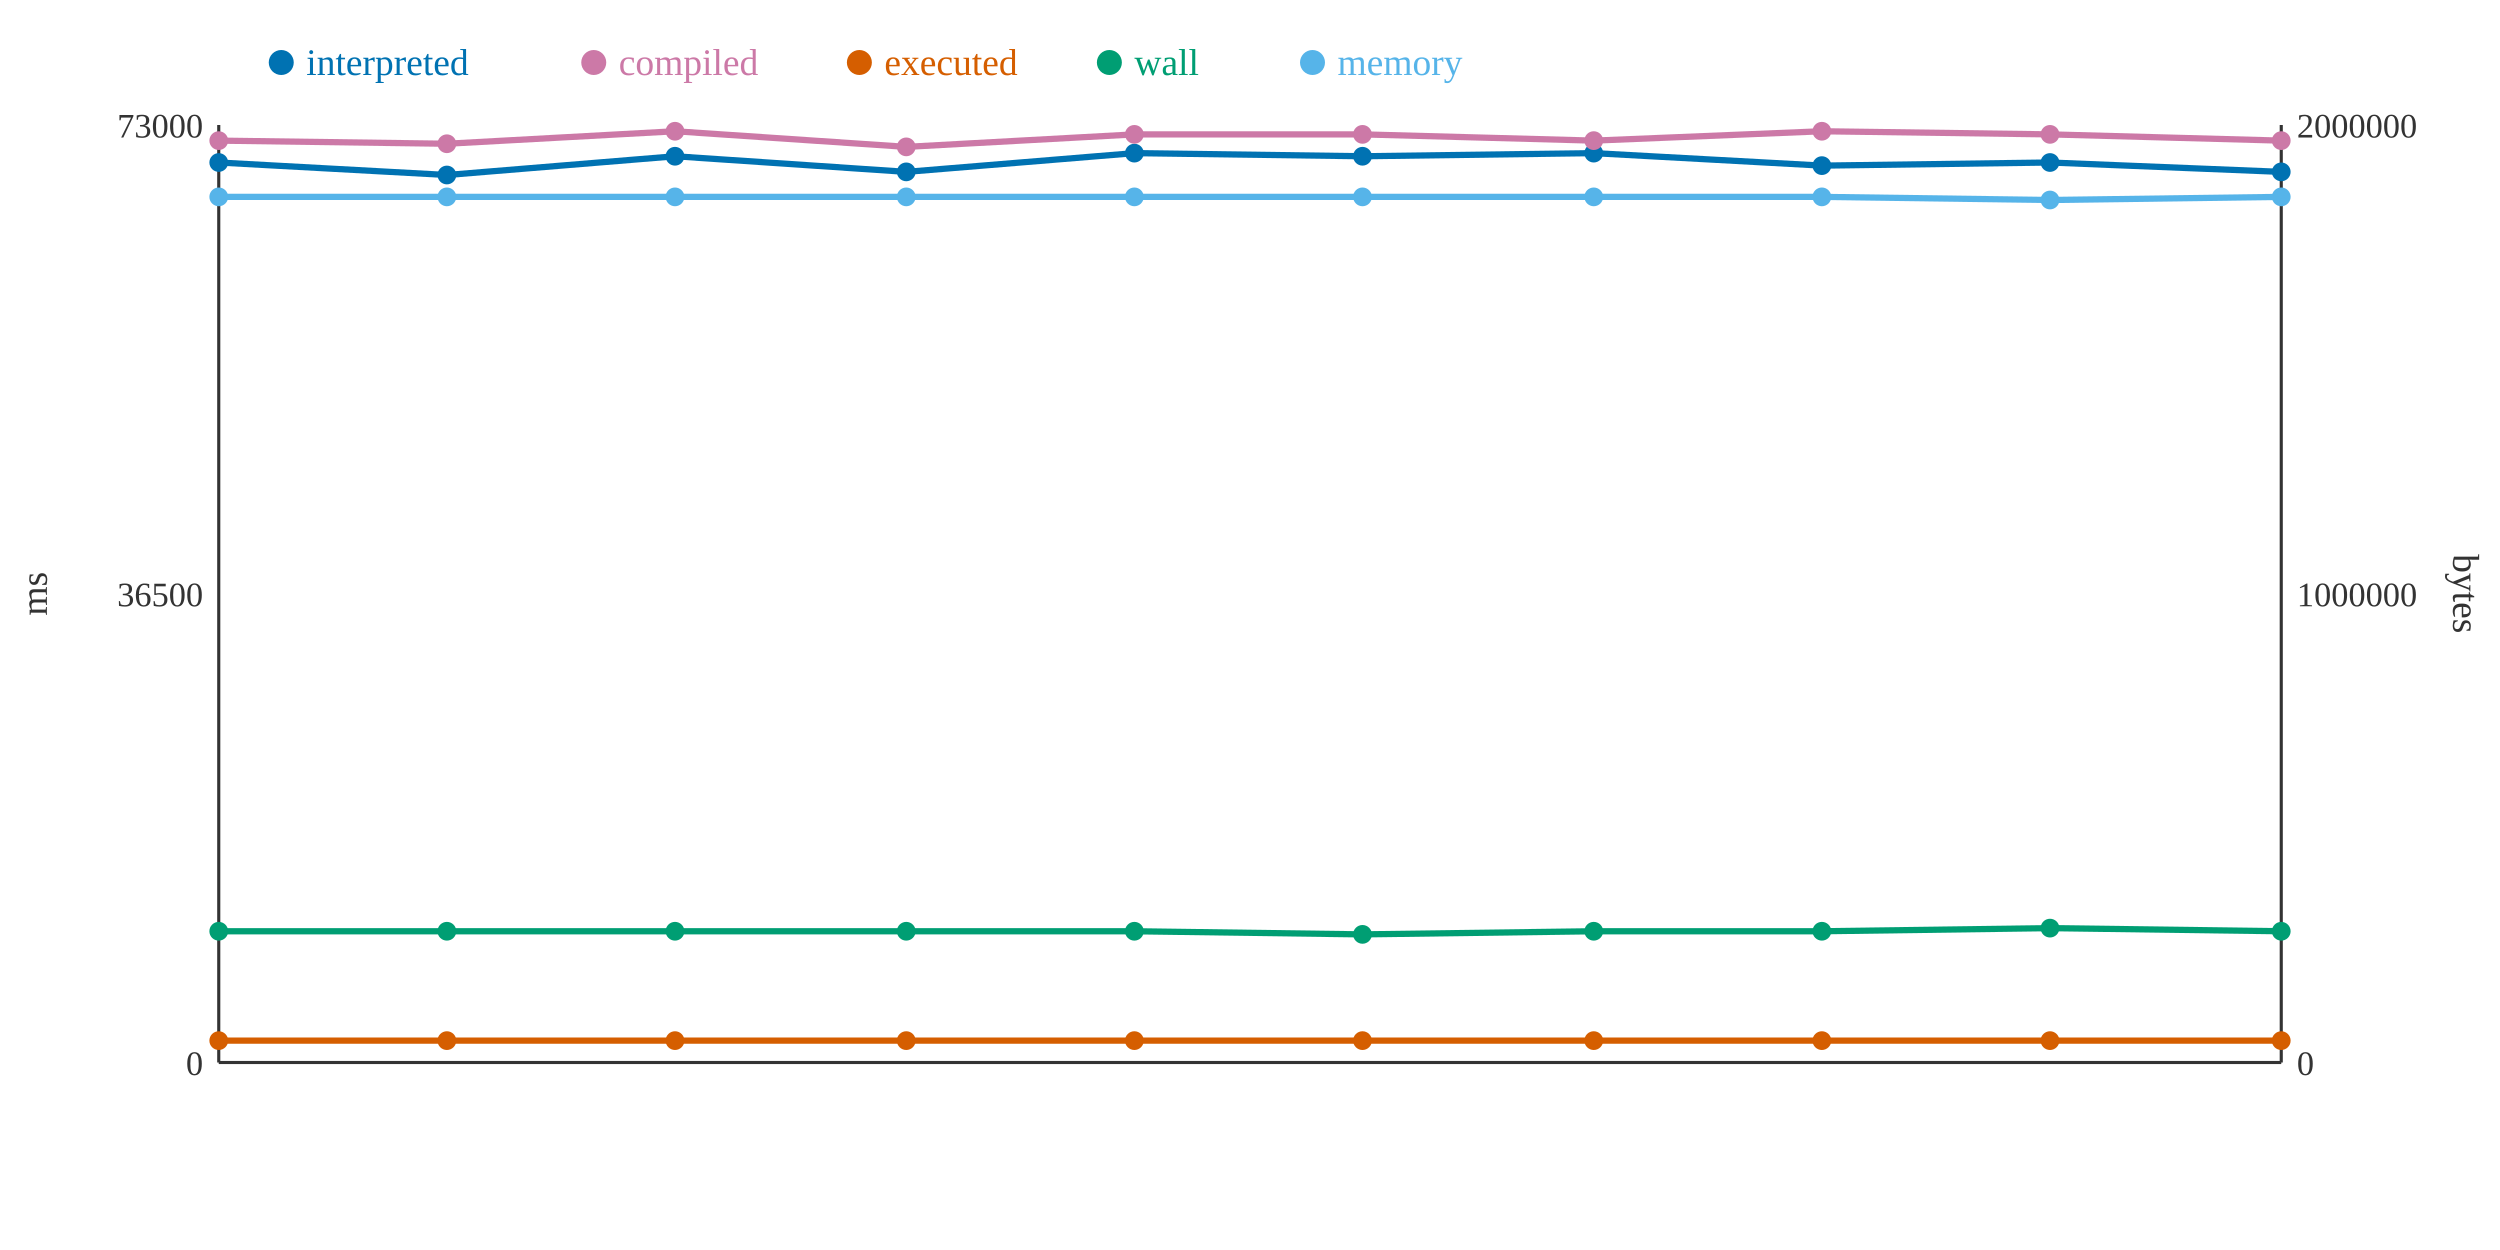
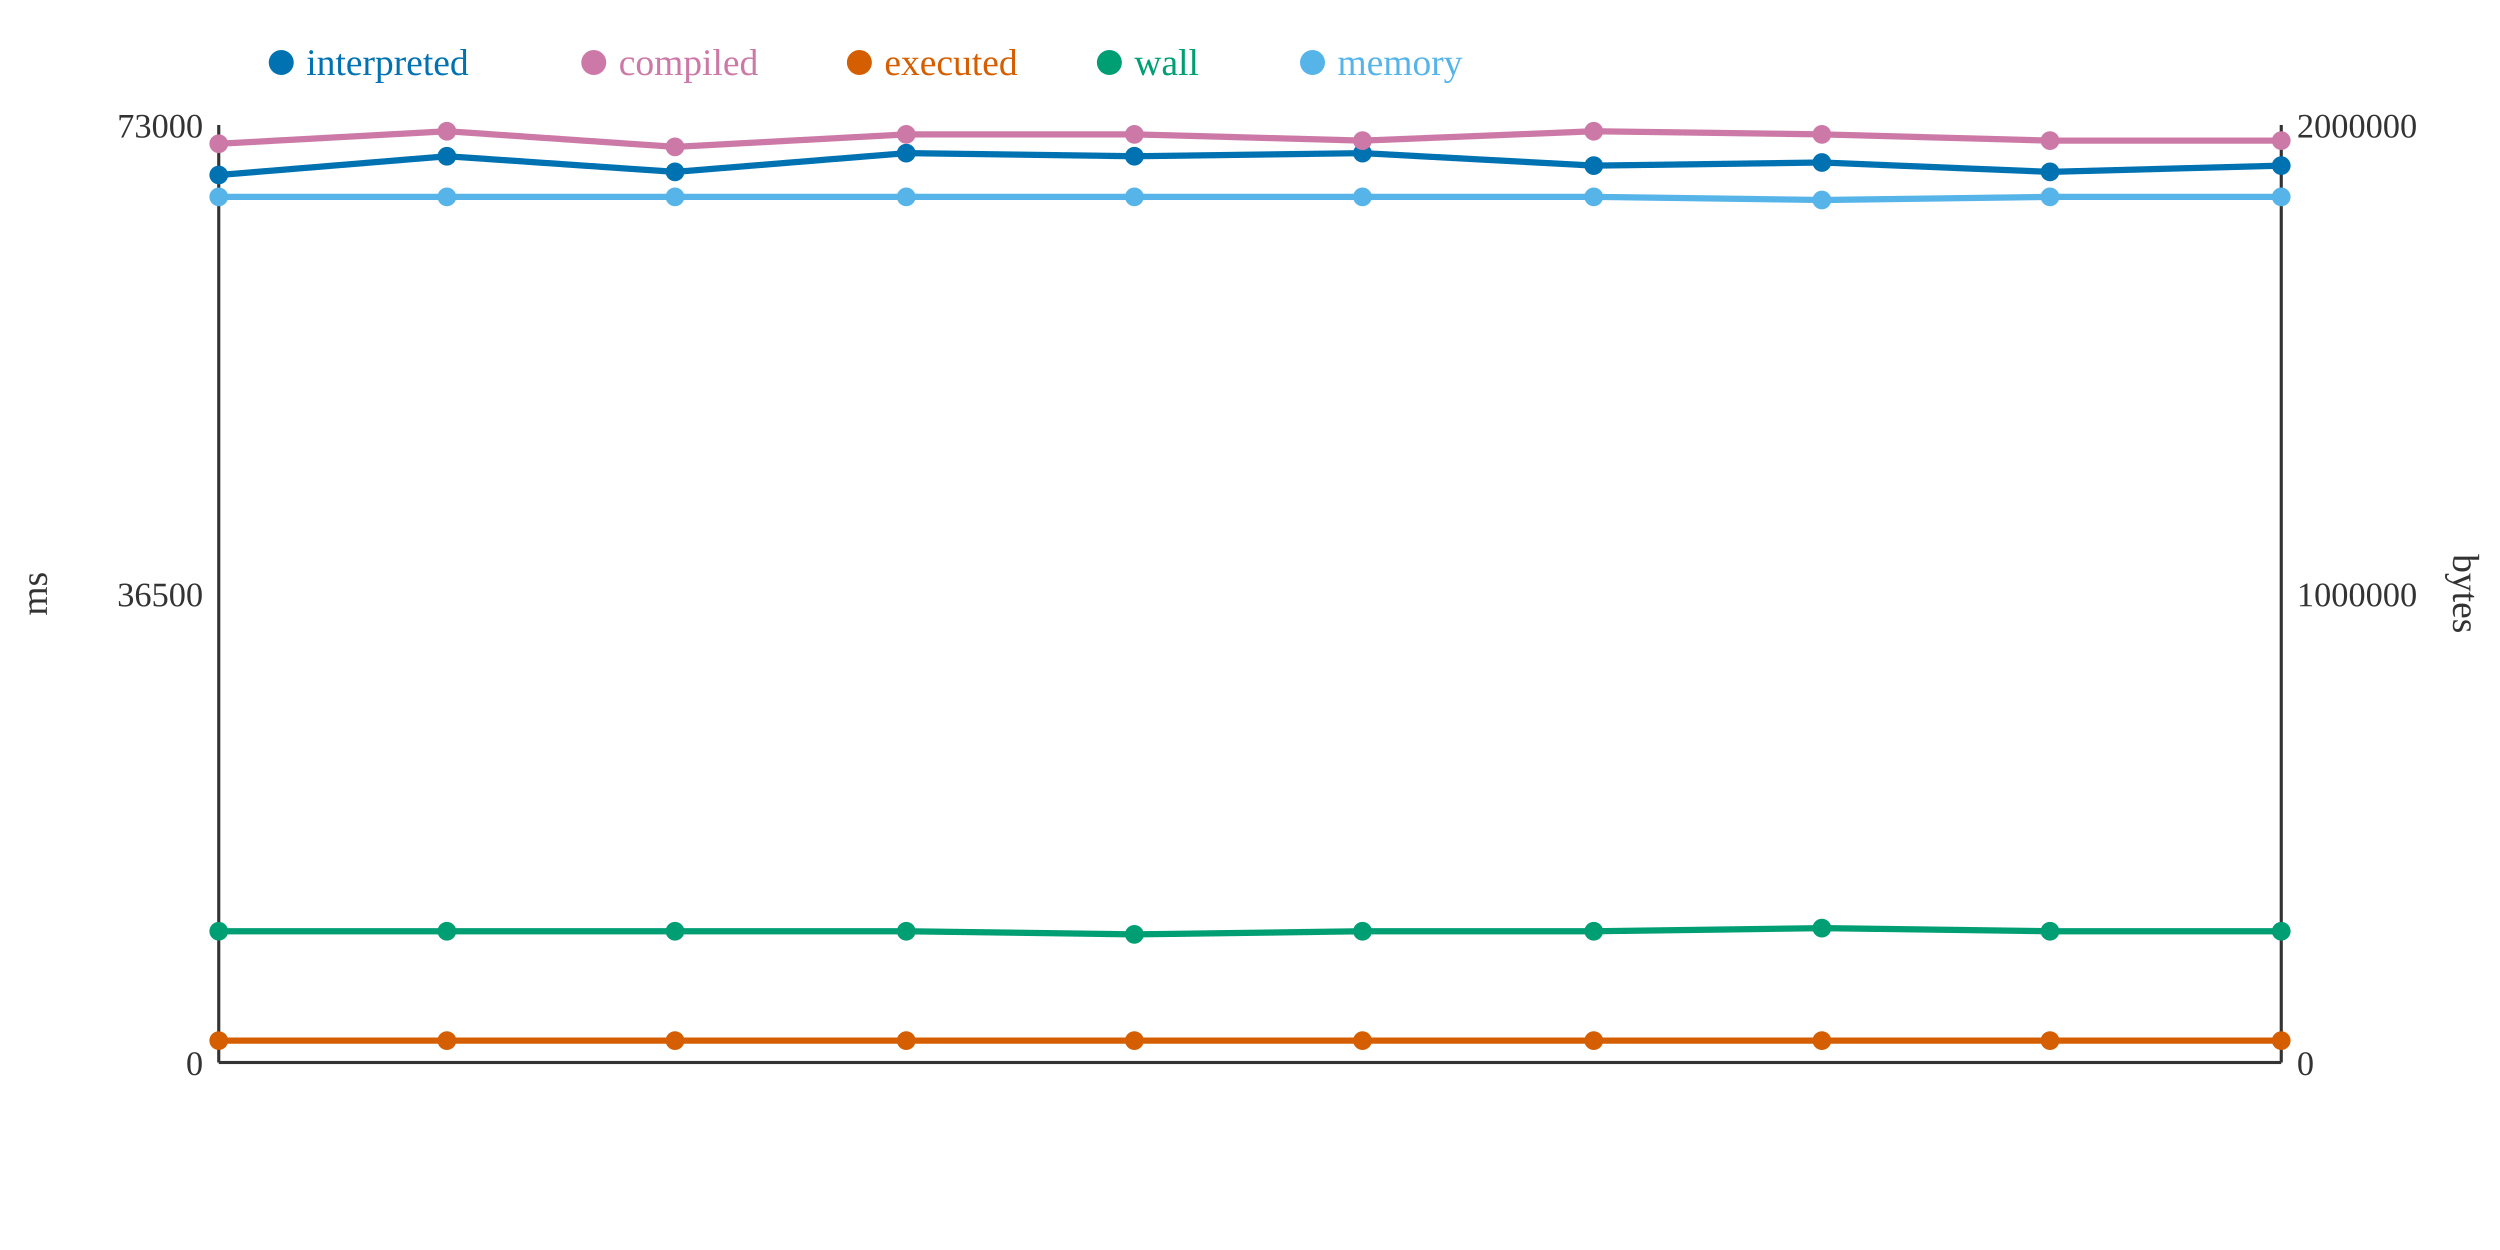
<svg xmlns="http://www.w3.org/2000/svg" width="800" height="400">
  <rect width="800" height="400" fill="white" />
  <line x1="70" y1="40" x2="70" y2="340" stroke="#333" stroke-width="1" />
  <line x1="70" y1="340" x2="730" y2="340" stroke="#333" stroke-width="1" />
  <line x1="730" y1="40" x2="730" y2="340" stroke="#333" stroke-width="1" />
  <text x="65" y="344" text-anchor="end" font-size="11" fill="#333">0</text>
  <text x="65" y="194" text-anchor="end" font-size="11" fill="#333">36500</text>
  <text x="65" y="44" text-anchor="end" font-size="11" fill="#333">73000</text>
  <text x="15" y="190" text-anchor="middle" font-size="12" fill="#333" transform="rotate(-90 15 190)">ms</text>
  <text x="735" y="344" text-anchor="start" font-size="11" fill="#333">0</text>
  <text x="735" y="194" text-anchor="start" font-size="11" fill="#333">1000000</text>
  <text x="735" y="44" text-anchor="start" font-size="11" fill="#333">2000000</text>
  <text x="785" y="190" text-anchor="middle" font-size="12" fill="#333" transform="rotate(90 785 190)">bytes</text>
-   <polyline points="70,52 143,56 216,50 290,55 363,49 436,50 510,49 583,53 656,52 730,55" fill="none" stroke="#0072B2" stroke-width="2" />
-   <polyline points="70,45 143,46 216,42 290,47 363,43 436,43 510,45 583,42 656,43 730,45" fill="none" stroke="#CC79A7" stroke-width="2" />
+   <polyline points="70,56 143,50 216,55 290,49 363,50 436,49 510,53 583,52 656,55 730,53" fill="none" stroke="#0072B2" stroke-width="2" />
+   <polyline points="70,46 143,42 216,47 290,43 363,43 436,45 510,42 583,43 656,45 730,45" fill="none" stroke="#CC79A7" stroke-width="2" />
  <polyline points="70,333 143,333 216,333 290,333 363,333 436,333 510,333 583,333 656,333 730,333" fill="none" stroke="#D55E00" stroke-width="2" />
-   <polyline points="70,298 143,298 216,298 290,298 363,298 436,299 510,298 583,298 656,297 730,298" fill="none" stroke="#009E73" stroke-width="2" />
-   <polyline points="70,63 143,63 216,63 290,63 363,63 436,63 510,63 583,63 656,64 730,63" fill="none" stroke="#56B4E9" stroke-width="2" />
-   <circle cx="70" cy="52" r="3" fill="#0072B2" />
-   <circle cx="70" cy="45" r="3" fill="#CC79A7" />
+   <polyline points="70,298 143,298 216,298 290,298 363,299 436,298 510,298 583,297 656,298 730,298" fill="none" stroke="#009E73" stroke-width="2" />
+   <polyline points="70,63 143,63 216,63 290,63 363,63 436,63 510,63 583,64 656,63 730,63" fill="none" stroke="#56B4E9" stroke-width="2" />
+   <circle cx="70" cy="56" r="3" fill="#0072B2" />
+   <circle cx="70" cy="46" r="3" fill="#CC79A7" />
  <circle cx="70" cy="333" r="3" fill="#D55E00" />
  <circle cx="70" cy="298" r="3" fill="#009E73" />
  <circle cx="70" cy="63" r="3" fill="#56B4E9" />
-   <circle cx="143" cy="56" r="3" fill="#0072B2" />
-   <circle cx="143" cy="46" r="3" fill="#CC79A7" />
+   <circle cx="143" cy="50" r="3" fill="#0072B2" />
+   <circle cx="143" cy="42" r="3" fill="#CC79A7" />
  <circle cx="143" cy="333" r="3" fill="#D55E00" />
  <circle cx="143" cy="298" r="3" fill="#009E73" />
  <circle cx="143" cy="63" r="3" fill="#56B4E9" />
-   <circle cx="216" cy="50" r="3" fill="#0072B2" />
-   <circle cx="216" cy="42" r="3" fill="#CC79A7" />
+   <circle cx="216" cy="55" r="3" fill="#0072B2" />
+   <circle cx="216" cy="47" r="3" fill="#CC79A7" />
  <circle cx="216" cy="333" r="3" fill="#D55E00" />
  <circle cx="216" cy="298" r="3" fill="#009E73" />
  <circle cx="216" cy="63" r="3" fill="#56B4E9" />
-   <circle cx="290" cy="55" r="3" fill="#0072B2" />
-   <circle cx="290" cy="47" r="3" fill="#CC79A7" />
+   <circle cx="290" cy="49" r="3" fill="#0072B2" />
+   <circle cx="290" cy="43" r="3" fill="#CC79A7" />
  <circle cx="290" cy="333" r="3" fill="#D55E00" />
  <circle cx="290" cy="298" r="3" fill="#009E73" />
  <circle cx="290" cy="63" r="3" fill="#56B4E9" />
-   <circle cx="363" cy="49" r="3" fill="#0072B2" />
+   <circle cx="363" cy="50" r="3" fill="#0072B2" />
  <circle cx="363" cy="43" r="3" fill="#CC79A7" />
  <circle cx="363" cy="333" r="3" fill="#D55E00" />
-   <circle cx="363" cy="298" r="3" fill="#009E73" />
+   <circle cx="363" cy="299" r="3" fill="#009E73" />
  <circle cx="363" cy="63" r="3" fill="#56B4E9" />
-   <circle cx="436" cy="50" r="3" fill="#0072B2" />
-   <circle cx="436" cy="43" r="3" fill="#CC79A7" />
+   <circle cx="436" cy="49" r="3" fill="#0072B2" />
+   <circle cx="436" cy="45" r="3" fill="#CC79A7" />
  <circle cx="436" cy="333" r="3" fill="#D55E00" />
-   <circle cx="436" cy="299" r="3" fill="#009E73" />
+   <circle cx="436" cy="298" r="3" fill="#009E73" />
  <circle cx="436" cy="63" r="3" fill="#56B4E9" />
-   <circle cx="510" cy="49" r="3" fill="#0072B2" />
-   <circle cx="510" cy="45" r="3" fill="#CC79A7" />
+   <circle cx="510" cy="53" r="3" fill="#0072B2" />
+   <circle cx="510" cy="42" r="3" fill="#CC79A7" />
  <circle cx="510" cy="333" r="3" fill="#D55E00" />
  <circle cx="510" cy="298" r="3" fill="#009E73" />
  <circle cx="510" cy="63" r="3" fill="#56B4E9" />
-   <circle cx="583" cy="53" r="3" fill="#0072B2" />
-   <circle cx="583" cy="42" r="3" fill="#CC79A7" />
+   <circle cx="583" cy="52" r="3" fill="#0072B2" />
+   <circle cx="583" cy="43" r="3" fill="#CC79A7" />
  <circle cx="583" cy="333" r="3" fill="#D55E00" />
-   <circle cx="583" cy="298" r="3" fill="#009E73" />
-   <circle cx="583" cy="63" r="3" fill="#56B4E9" />
-   <circle cx="656" cy="52" r="3" fill="#0072B2" />
-   <circle cx="656" cy="43" r="3" fill="#CC79A7" />
+   <circle cx="583" cy="297" r="3" fill="#009E73" />
+   <circle cx="583" cy="64" r="3" fill="#56B4E9" />
+   <circle cx="656" cy="55" r="3" fill="#0072B2" />
+   <circle cx="656" cy="45" r="3" fill="#CC79A7" />
  <circle cx="656" cy="333" r="3" fill="#D55E00" />
-   <circle cx="656" cy="297" r="3" fill="#009E73" />
-   <circle cx="656" cy="64" r="3" fill="#56B4E9" />
-   <circle cx="730" cy="55" r="3" fill="#0072B2" />
+   <circle cx="656" cy="298" r="3" fill="#009E73" />
+   <circle cx="656" cy="63" r="3" fill="#56B4E9" />
+   <circle cx="730" cy="53" r="3" fill="#0072B2" />
  <circle cx="730" cy="45" r="3" fill="#CC79A7" />
  <circle cx="730" cy="333" r="3" fill="#D55E00" />
  <circle cx="730" cy="298" r="3" fill="#009E73" />
  <circle cx="730" cy="63" r="3" fill="#56B4E9" />
  <circle cx="90" cy="20" r="4" fill="#0072B2" />
  <text x="98" y="24" text-anchor="start" font-size="12" fill="#0072B2">interpreted</text>
  <circle cx="190" cy="20" r="4" fill="#CC79A7" />
  <text x="198" y="24" text-anchor="start" font-size="12" fill="#CC79A7">compiled</text>
  <circle cx="275" cy="20" r="4" fill="#D55E00" />
  <text x="283" y="24" text-anchor="start" font-size="12" fill="#D55E00">executed</text>
  <circle cx="355" cy="20" r="4" fill="#009E73" />
  <text x="363" y="24" text-anchor="start" font-size="12" fill="#009E73">wall</text>
  <circle cx="420" cy="20" r="4" fill="#56B4E9" />
  <text x="428" y="24" text-anchor="start" font-size="12" fill="#56B4E9">memory</text>
</svg>
